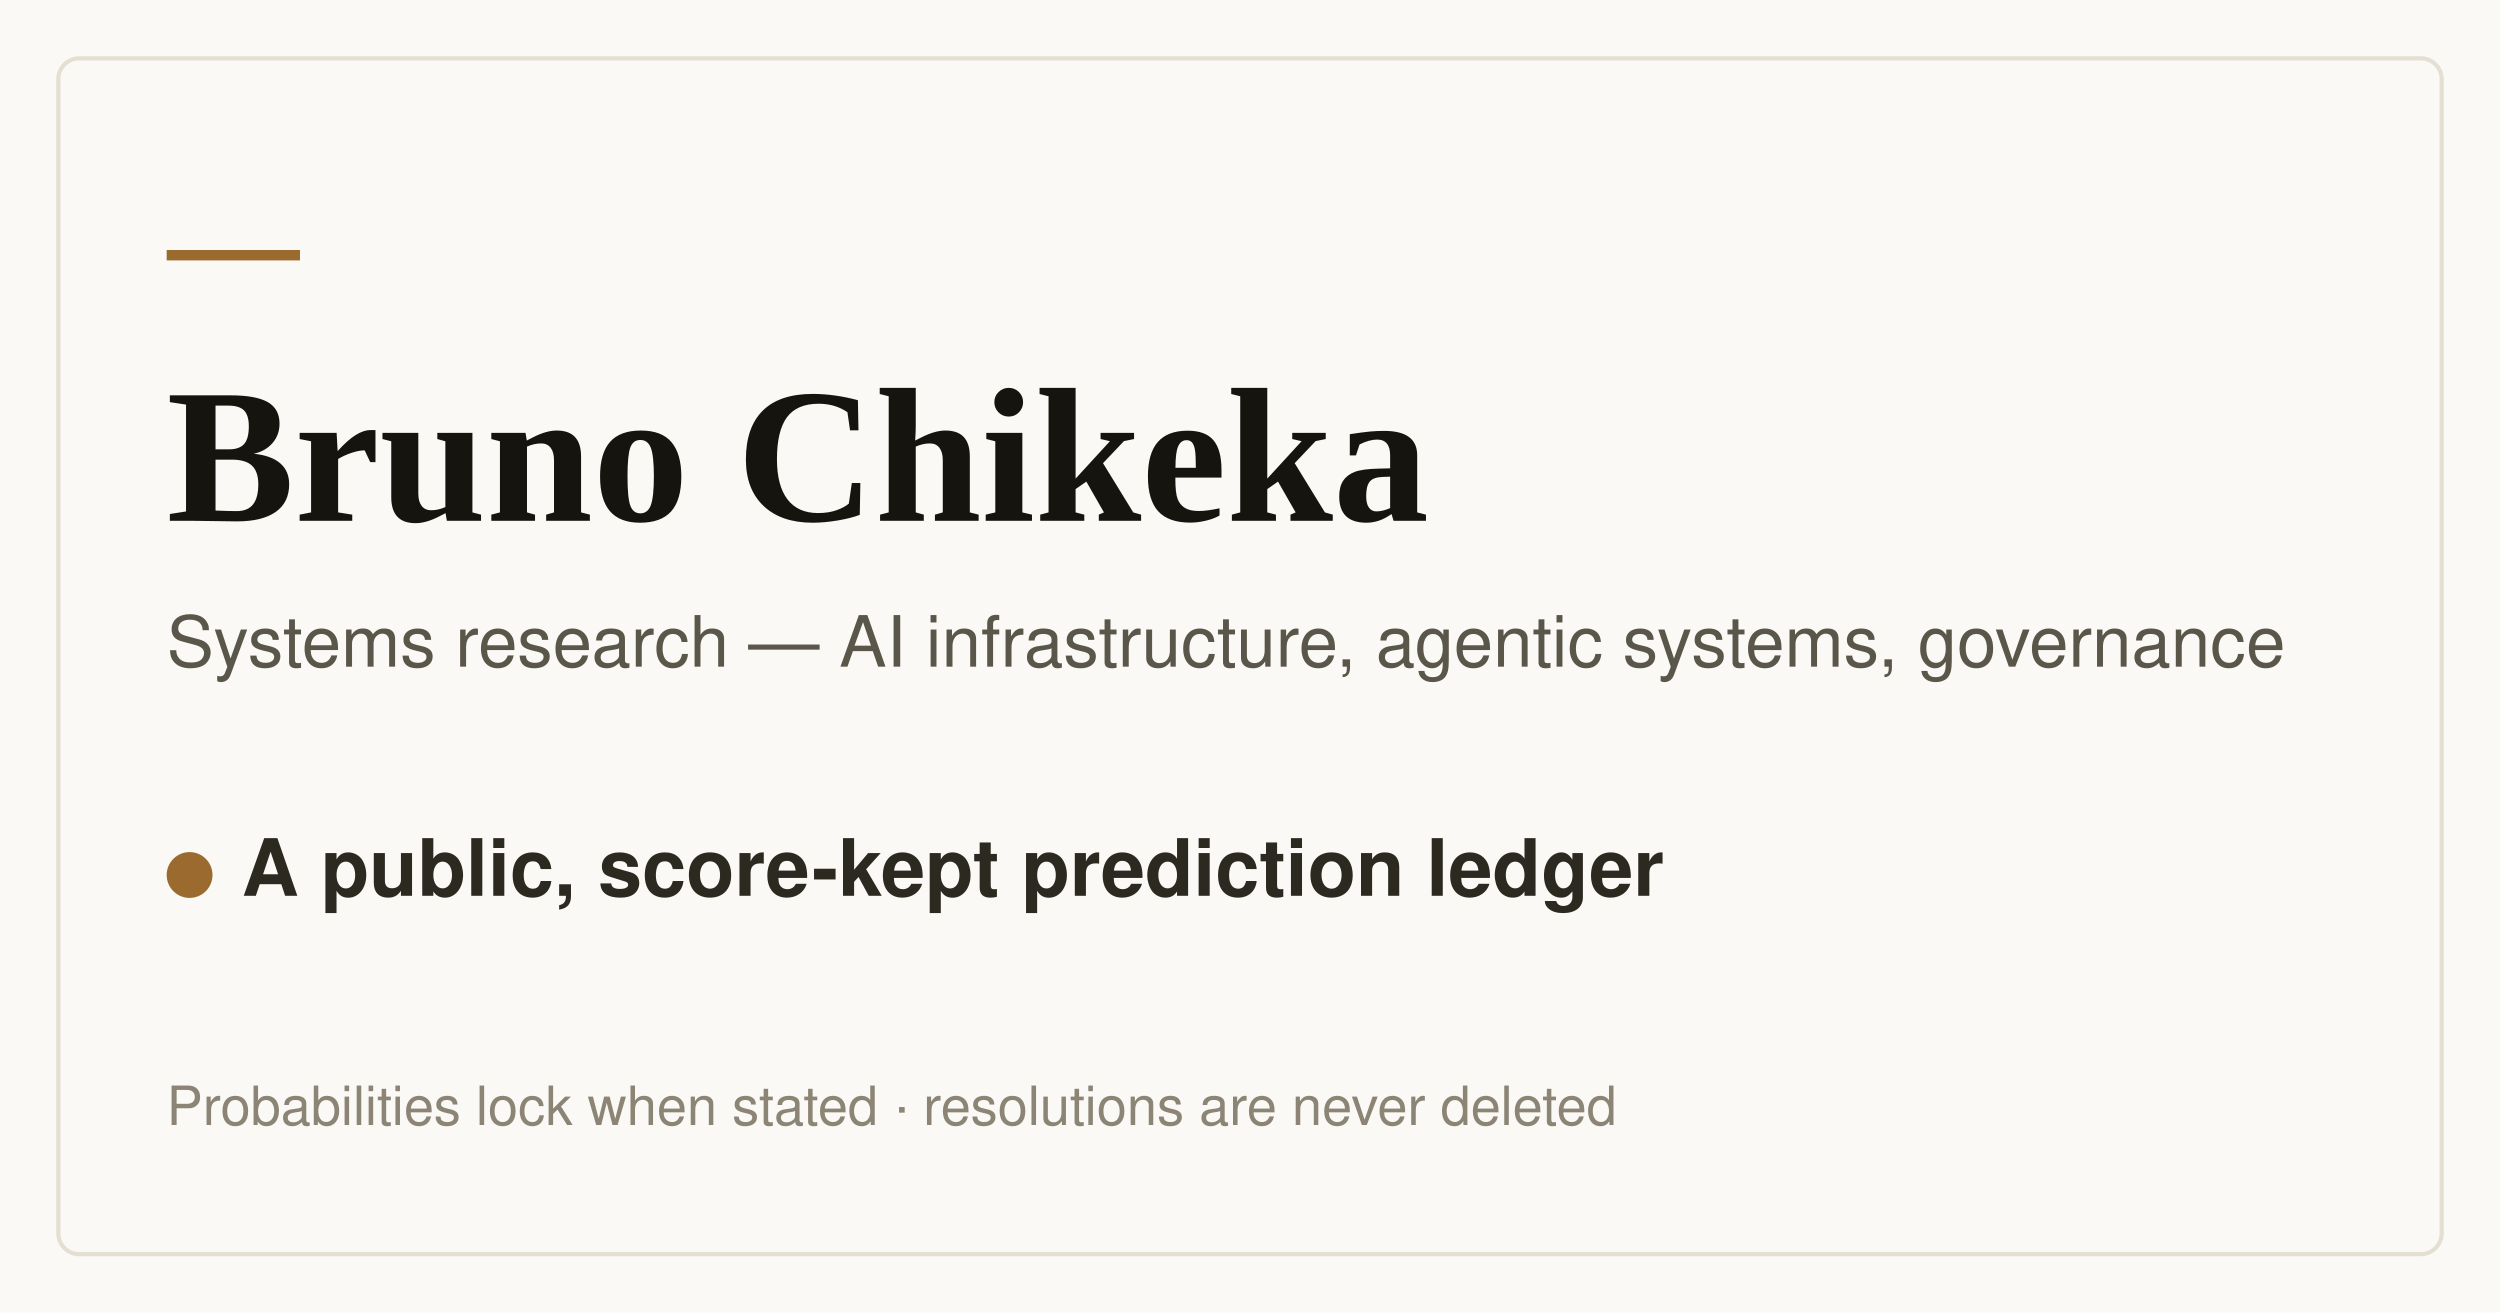
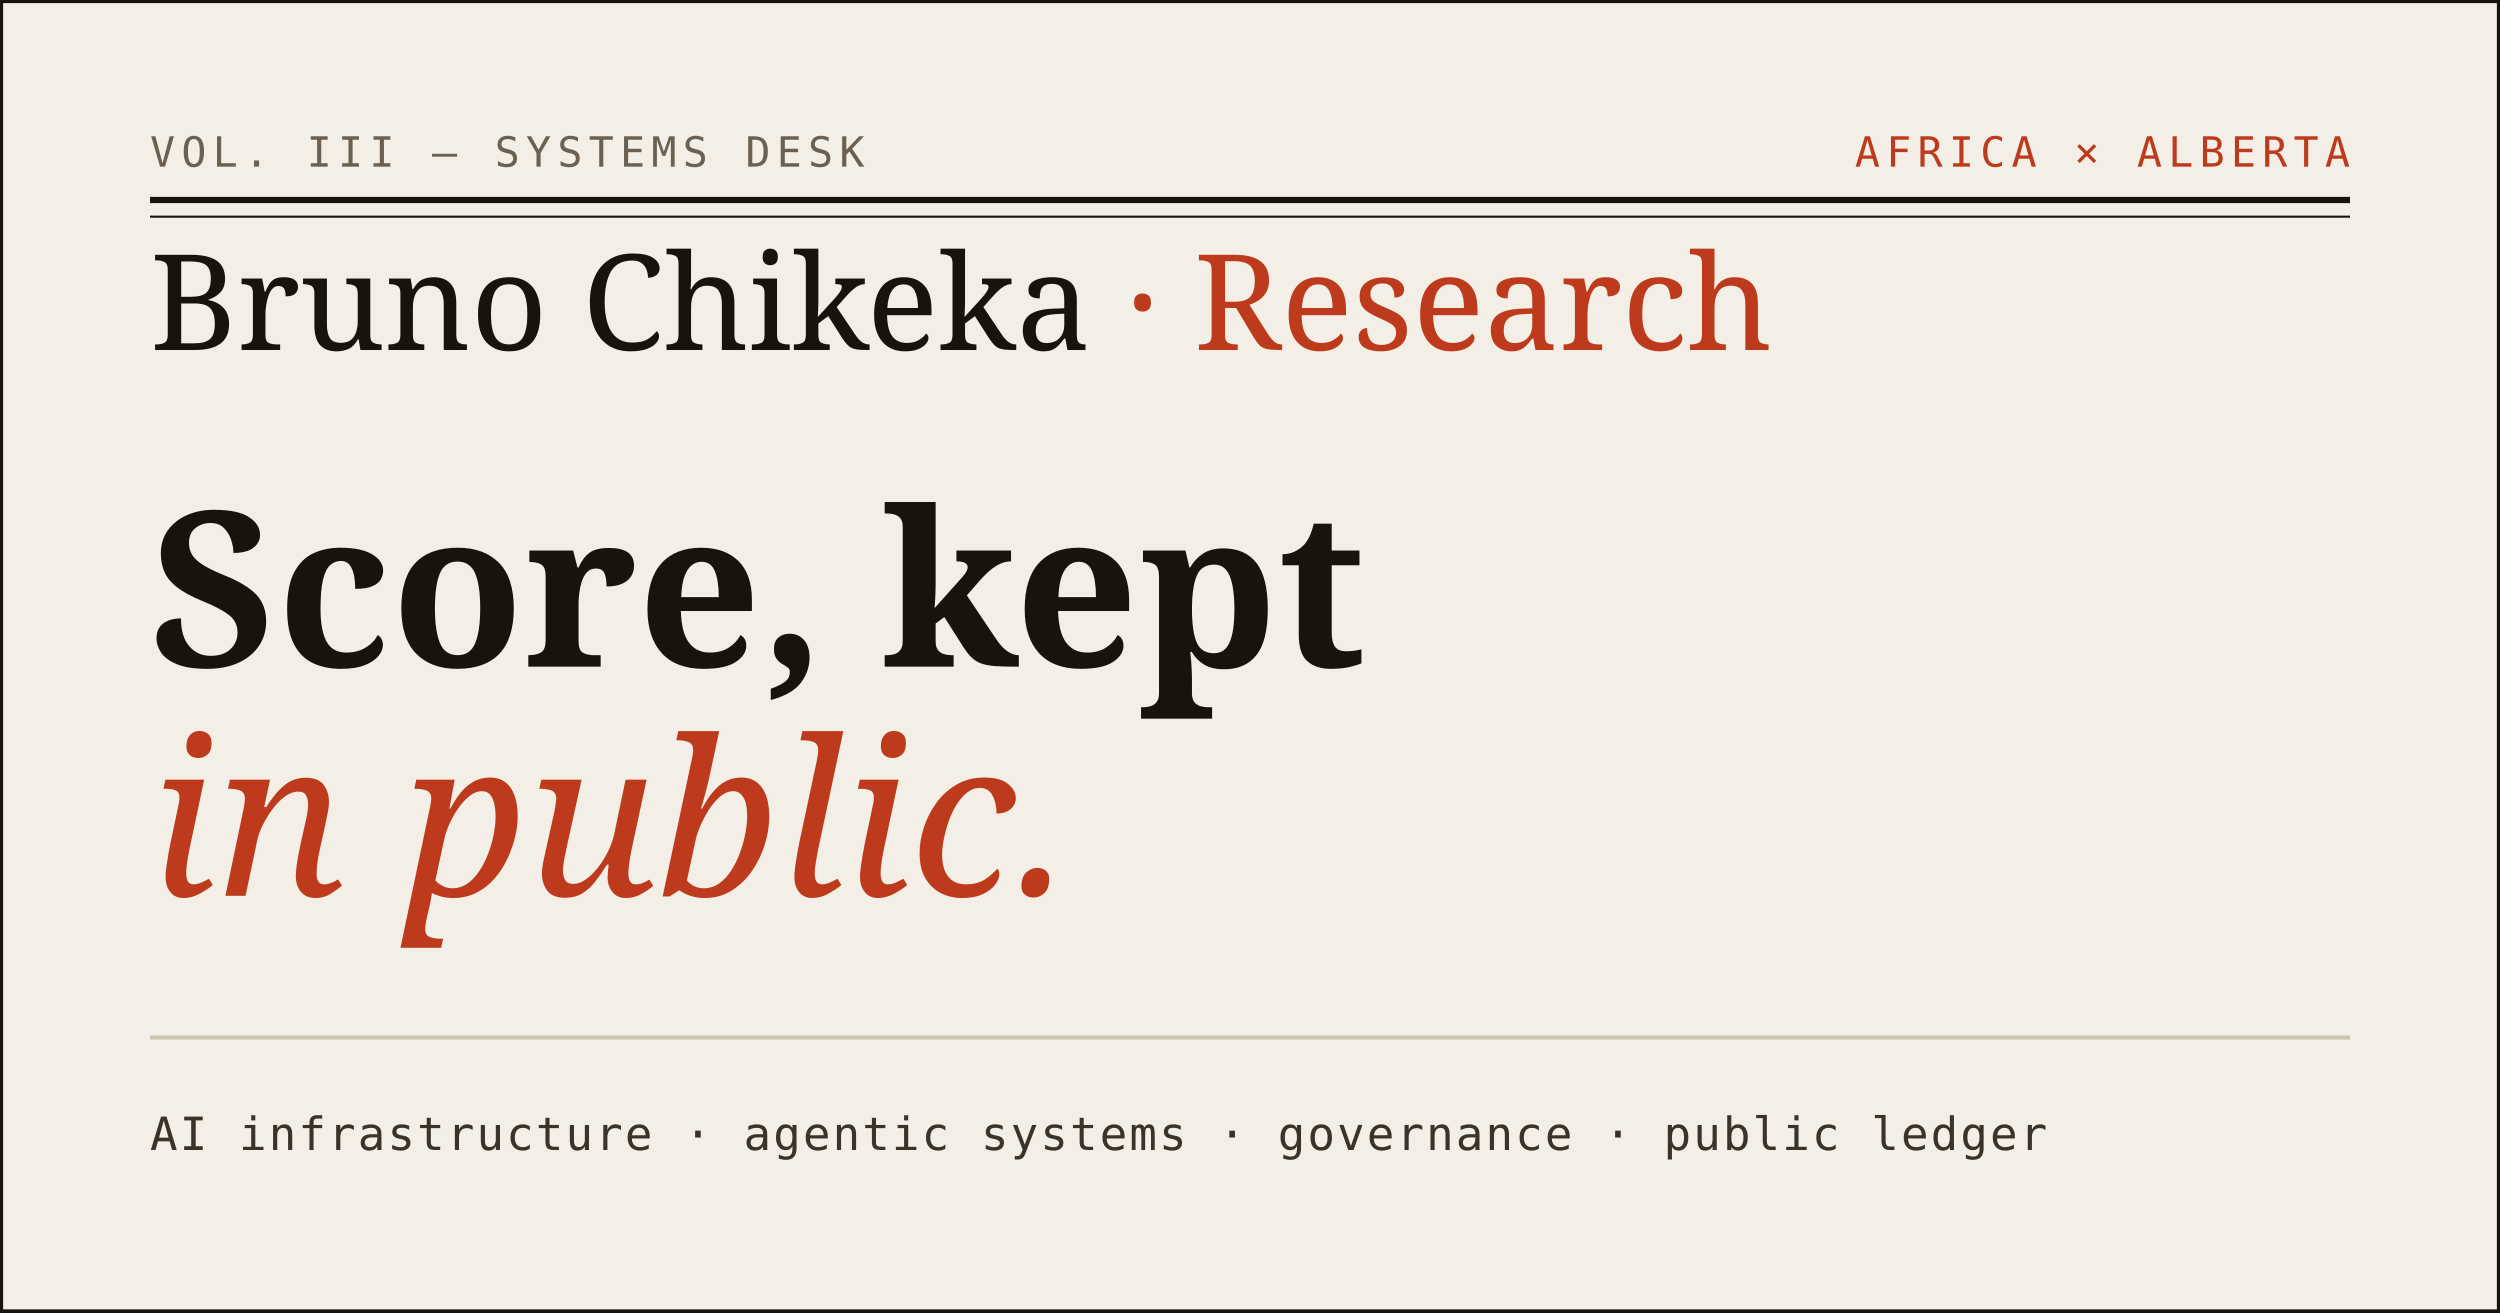
<svg xmlns="http://www.w3.org/2000/svg" width="1200" height="630" viewBox="0 0 1200 630">
-   <rect width="1200" height="630" fill="#faf9f5" />
-   <rect x="28" y="28" width="1144" height="574" fill="none" stroke="#e4dfd2" stroke-width="2" rx="10" />
-   <rect x="80" y="120" width="64" height="5" fill="#9a6a2f" />
-   <text x="80" y="250" font-family="Georgia, 'Times New Roman', serif" font-size="92" font-weight="600" fill="#16140e">Bruno Chikeka</text>
-   <text x="80" y="320" font-family="Helvetica, Arial, sans-serif" font-size="34" fill="#5b564a">Systems research — AI infrastructure, agentic systems, governance</text>
-   <g transform="translate(80,430)">
-     <circle cx="11" cy="-10" r="11" fill="#9a6a2f" />
-     <text x="36" y="0" font-family="Helvetica, Arial, sans-serif" font-size="38" font-weight="600" fill="#2c2920">A public, score-kept prediction ledger</text>
-   </g>
-   <text x="80" y="540" font-family="Helvetica, Arial, sans-serif" font-size="26" fill="#8c8576">Probabilities lock when stated · resolutions are never deleted</text>
+   <rect width="1200" height="630" fill="#f3efe6" />
+   <rect x="0" y="0" width="1200" height="630" fill="none" stroke="#17130d" stroke-width="3" />
+   <line x1="72" y1="96" x2="1128" y2="96" stroke="#17130d" stroke-width="3" />
+   <line x1="72" y1="104" x2="1128" y2="104" stroke="#17130d" stroke-width="1" />
+   <text x="72" y="80" font-family="'Space Mono', monospace" font-size="20" letter-spacing="3" fill="#6b6051">VOL. III — SYSTEMS DESK</text>
+   <text x="1128" y="80" text-anchor="end" font-family="'Space Mono', monospace" font-size="20" letter-spacing="3" fill="#bd3b1c">AFRICA × ALBERTA</text>
+   <text x="72" y="168" font-family="Georgia, 'DM Serif Display', serif" font-size="64" fill="#17130d">Bruno Chikeka <tspan fill="#bd3b1c">· Research</tspan>
+   </text>
+   <text x="72" y="320" font-family="Georgia, serif" font-size="104" font-weight="700" fill="#17130d">Score, kept</text>
+   <text x="72" y="430" font-family="Georgia, serif" font-style="italic" font-size="104" fill="#bd3b1c">in public.</text>
+   <line x1="72" y1="498" x2="1128" y2="498" stroke="#cdc4b2" stroke-width="2" />
+   <text x="72" y="552" font-family="'Space Mono', monospace" font-size="22" letter-spacing="1" fill="#3a3329">AI infrastructure · agentic systems · governance · public ledger</text>
</svg>
